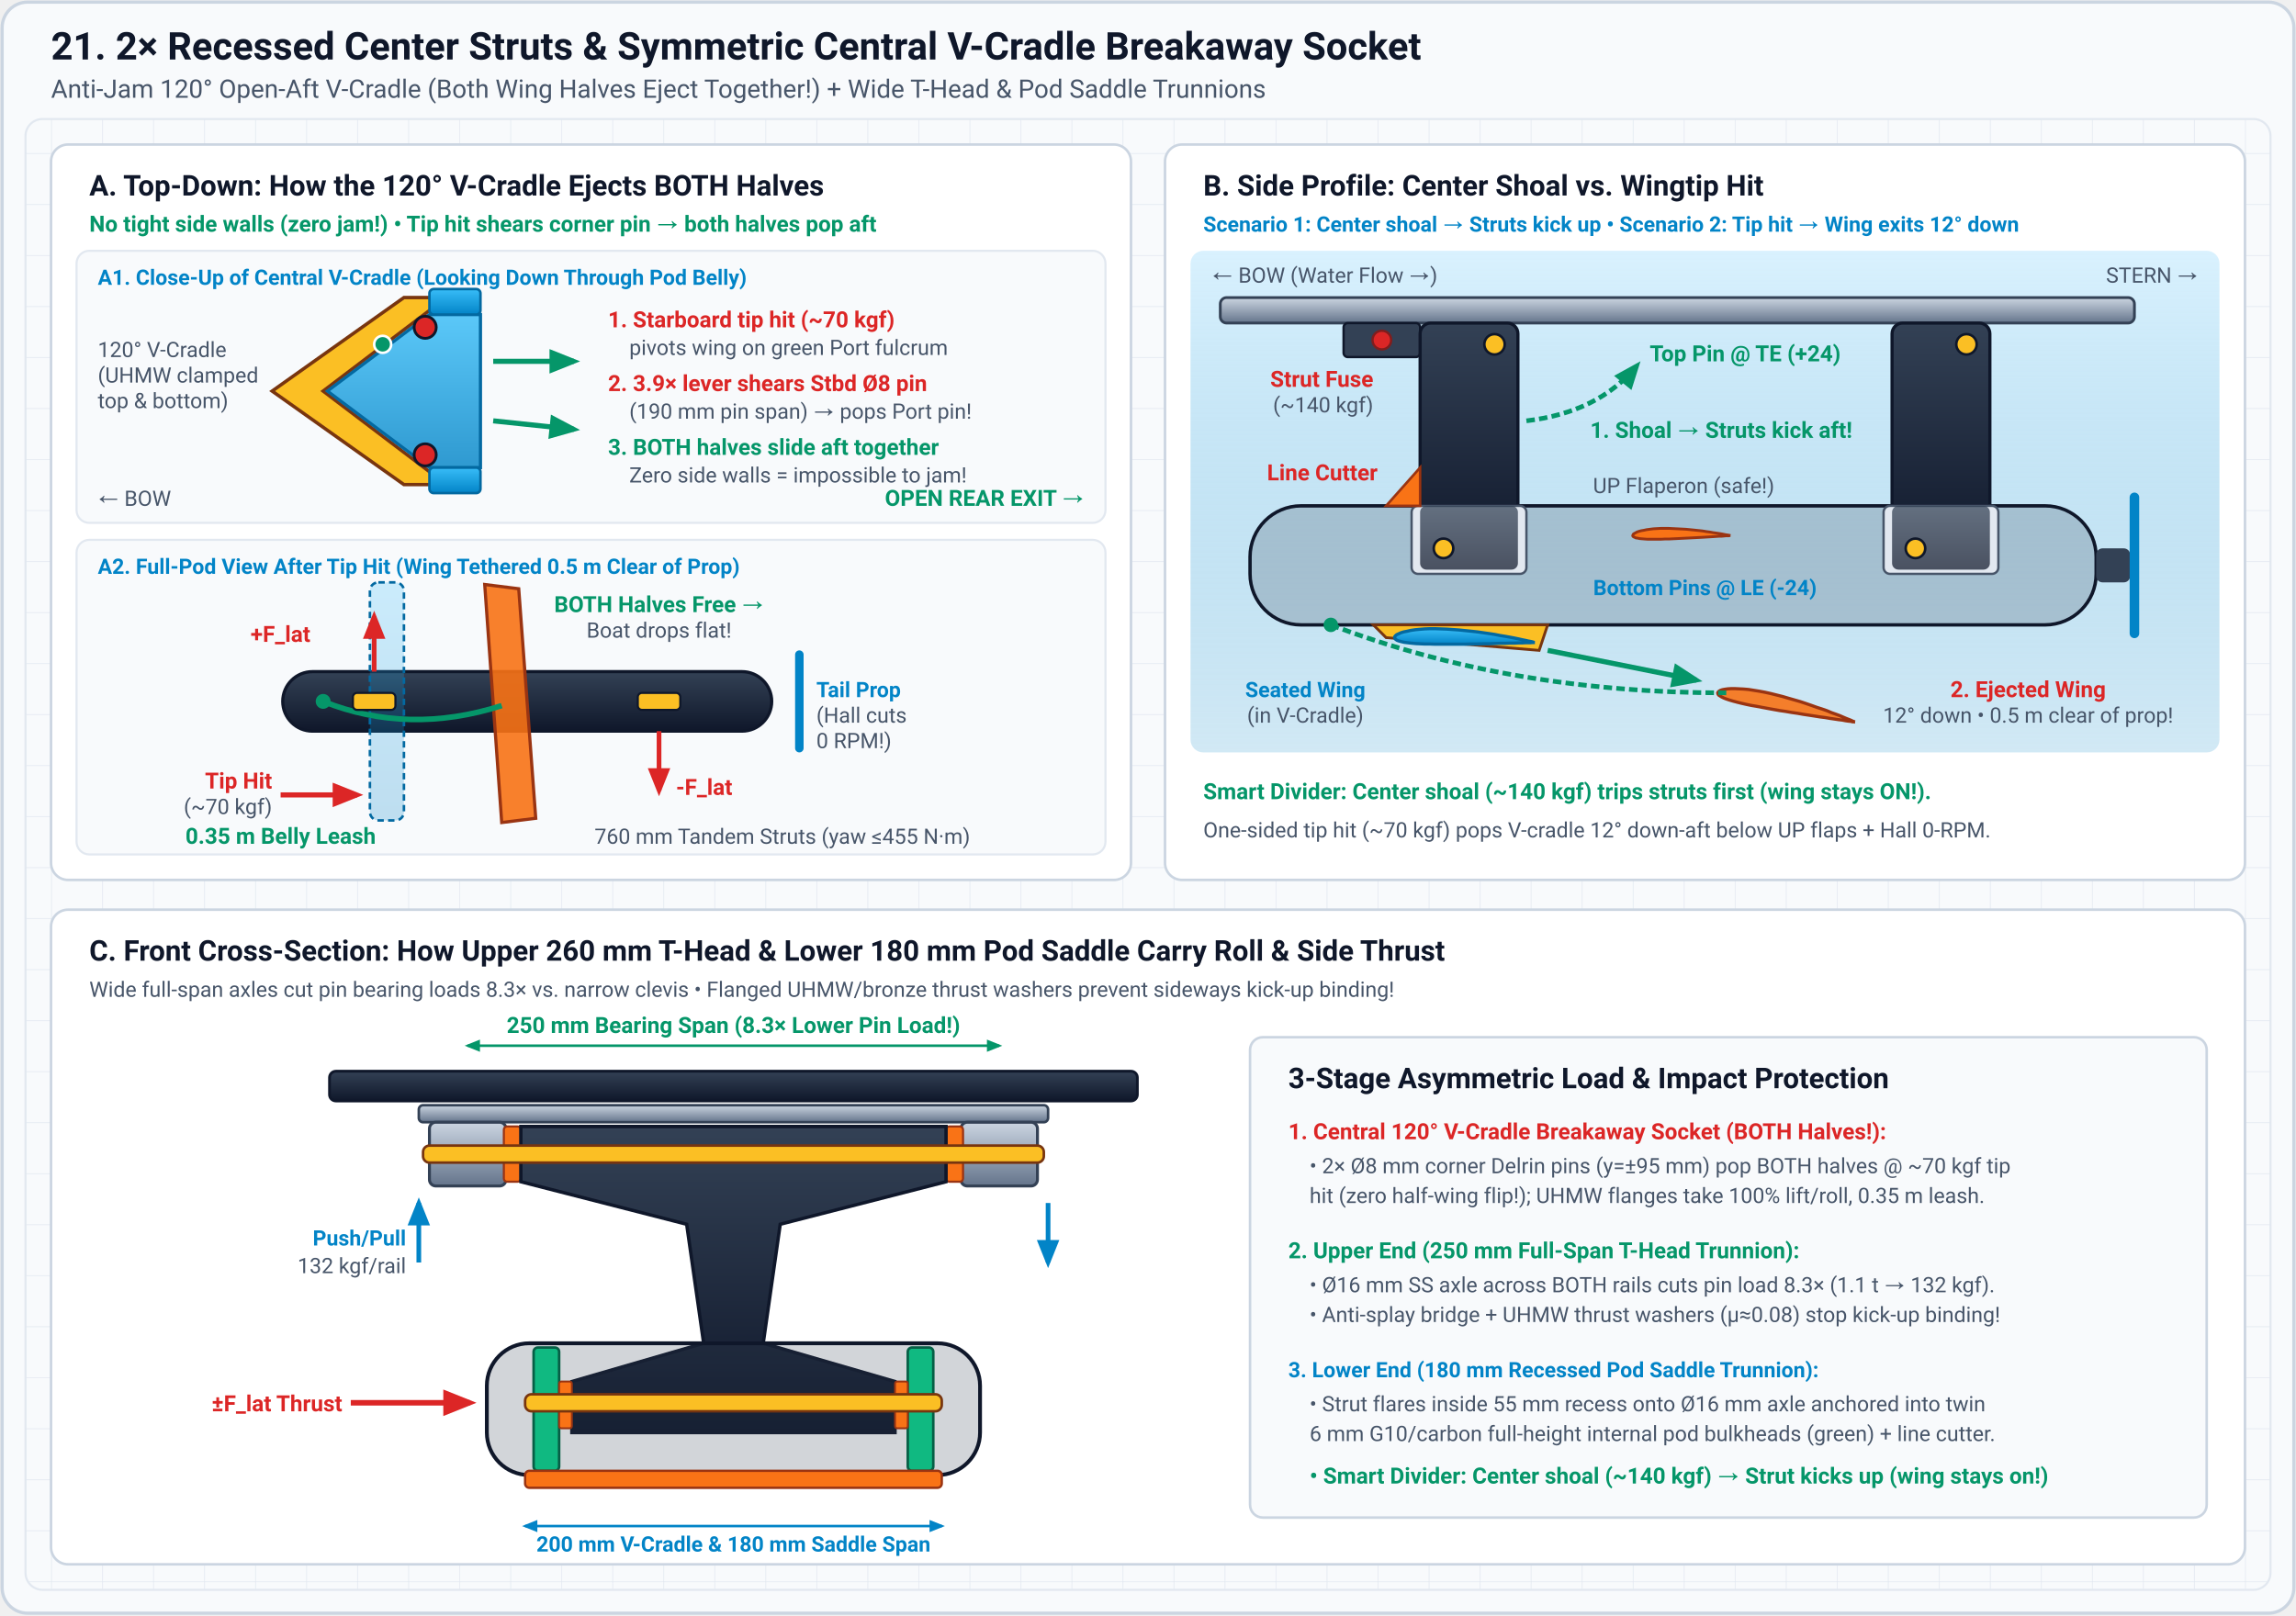
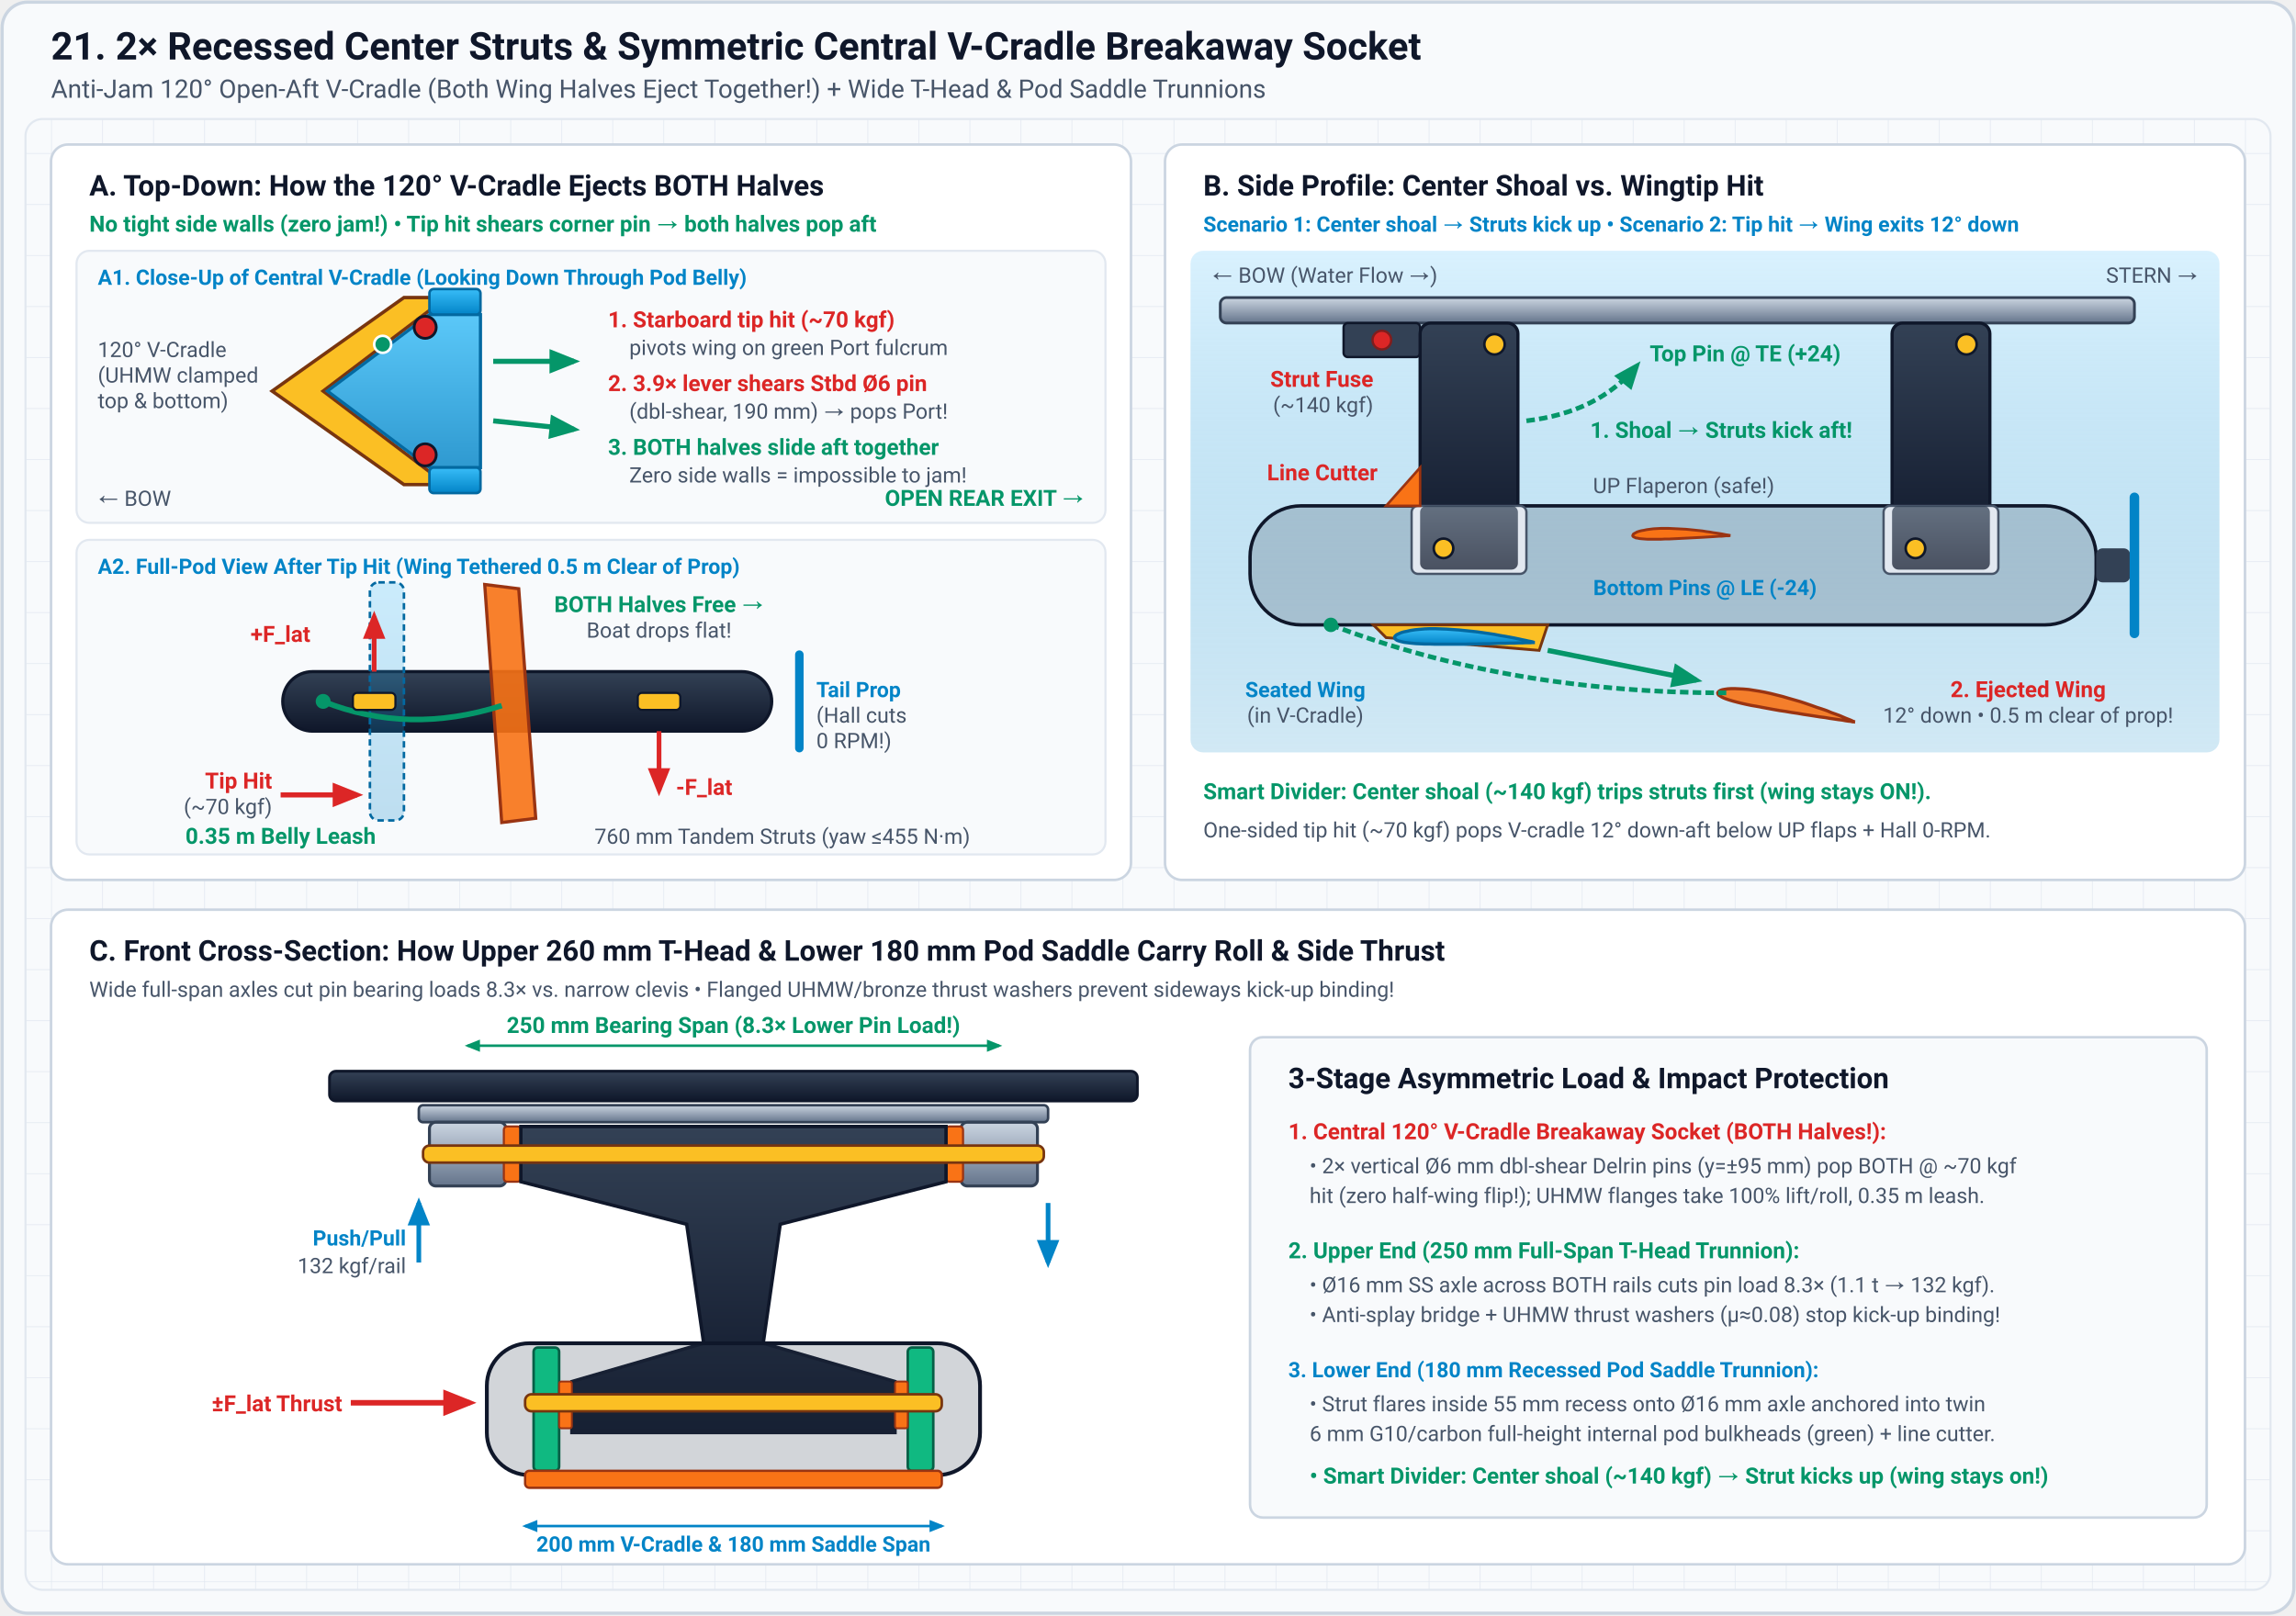
<svg xmlns="http://www.w3.org/2000/svg" viewBox="0 0 1080 760" width="1080" height="760">
  <defs>
    <pattern id="grid" width="24" height="24" patternUnits="userSpaceOnUse">
      <path d="M 24 0 L 0 0 0 24" fill="none" stroke="#E2E8F0" stroke-width="0.6" />
    </pattern>
    <linearGradient id="carbon" x1="0" y1="0" x2="0" y2="1">
      <stop offset="0%" stop-color="#334155" />
      <stop offset="100%" stop-color="#0F172A" />
    </linearGradient>
    <linearGradient id="alu" x1="0" y1="0" x2="0" y2="1">
      <stop offset="0%" stop-color="#CBD5E1" />
      <stop offset="100%" stop-color="#64748B" />
    </linearGradient>
    <linearGradient id="wingBlue" x1="0" y1="0" x2="0" y2="1">
      <stop offset="0%" stop-color="#38BDF8" />
      <stop offset="100%" stop-color="#0284C7" />
    </linearGradient>
    <linearGradient id="wingTeal" x1="0" y1="0" x2="0" y2="1">
      <stop offset="0%" stop-color="#2DD4BF" />
      <stop offset="100%" stop-color="#0D9488" />
    </linearGradient>
    <linearGradient id="water" x1="0" y1="0" x2="0" y2="1">
      <stop offset="0%" stop-color="#BAE6FD" stop-opacity="0.55" />
      <stop offset="100%" stop-color="#0284C7" stop-opacity="0.18" />
    </linearGradient>
    <linearGradient id="kevlar" x1="0" y1="0" x2="1" y2="0">
      <stop offset="0%" stop-color="#FBBF24" />
      <stop offset="100%" stop-color="#D97706" />
    </linearGradient>
    <linearGradient id="tubeGrad" x1="0" y1="0" x2="0" y2="1">
      <stop offset="0%" stop-color="#F1F5F9" />
      <stop offset="55%" stop-color="#CBD5E1" />
      <stop offset="100%" stop-color="#94A3B8" />
    </linearGradient>
    <marker id="arrDark" viewBox="0 0 10 10" refX="8" refY="5" markerWidth="6" markerHeight="6" orient="auto-start-reverse">
      <path d="M 0 1 L 10 5 L 0 9 z" fill="#334155" />
    </marker>
    <marker id="arrBlue" viewBox="0 0 10 10" refX="8" refY="5" markerWidth="6" markerHeight="6" orient="auto-start-reverse">
      <path d="M 0 1 L 10 5 L 0 9 z" fill="#0284C7" />
    </marker>
    <marker id="arrGreen" viewBox="0 0 10 10" refX="8" refY="5" markerWidth="6" markerHeight="6" orient="auto-start-reverse">
      <path d="M 0 1 L 10 5 L 0 9 z" fill="#059669" />
    </marker>
    <marker id="arrRed" viewBox="0 0 10 10" refX="8" refY="5" markerWidth="6" markerHeight="6" orient="auto-start-reverse">
      <path d="M 0 1 L 10 5 L 0 9 z" fill="#DC2626" />
    </marker>
    <style>
      text { font-family: -apple-system, BlinkMacSystemFont, "Segoe UI", Roboto, Helvetica, Arial, sans-serif; }
      .title { font-size: 18px; font-weight: 700; fill: #0F172A; }
      .sub { font-size: 12px; fill: #475569; }
      .sec { font-size: 13.5px; font-weight: 700; fill: #0F172A; }
      .lbl { font-size: 11px; font-weight: 600; fill: #1E293B; }
      .lbl-sm { font-size: 10px; fill: #475569; }
      .lbl-w { font-size: 10.5px; font-weight: 700; fill: #FFFFFF; }
      .dim { font-size: 10px; font-weight: 600; fill: #0284C7; }
      .ok { font-size: 10.5px; font-weight: 700; fill: #059669; }
      .warn { font-size: 10.5px; font-weight: 700; fill: #DC2626; }
    </style>
  </defs>
  <rect x="1" y="1" width="1078" height="758" rx="12" fill="#F8FAFC" stroke="#CBD5E1" stroke-width="1.5" />
  <rect x="12" y="56" width="1056" height="692" rx="8" fill="url(#grid)" stroke="#E2E8F0" stroke-width="1" />
  <text x="24" y="28" class="title">21. 2× Recessed Center Struts &amp; Symmetric Central V-Cradle Breakaway Socket</text>
  <text x="24" y="46" class="sub">Anti-Jam 120° Open-Aft V-Cradle (Both Wing Halves Eject Together!) + Wide T-Head &amp; Pod Saddle Trunnions</text>
  <rect x="24" y="68" width="508" height="346" rx="8" fill="#FFFFFF" stroke="#CBD5E1" stroke-width="1.2" />
  <text x="42" y="92" class="sec">A. Top-Down: How the 120° V-Cradle Ejects BOTH Halves</text>
  <text x="42" y="109" class="ok">No tight side walls (zero jam!) • Tip hit shears corner pin → both halves pop aft</text>
  <rect x="36" y="118" width="484" height="128" rx="6" fill="#F8FAFC" stroke="#E2E8F0" stroke-width="1" />
  <text x="46" y="134" class="dim">A1. Close-Up of Central V-Cradle (Looking Down Through Pod Belly)</text>
  <text x="46" y="238" class="lbl-sm">← BOW</text>
  <text x="510" y="238" text-anchor="end" class="ok">OPEN REAR EXIT →</text>
  <path d="M 128 184 L 190 140 L 210 140 L 152 184 L 210 228 L 190 228 Z" fill="#FBBF24" stroke="#78350F" stroke-width="1.6" />
  <path d="M 154 184 L 202 148 L 226 148 L 226 220 L 202 220 Z" fill="url(#wingBlue)" fill-opacity="0.82" stroke="#0369A1" stroke-width="1.5" />
  <rect x="202" y="136" width="24" height="12" rx="2" fill="url(#wingBlue)" stroke="#0369A1" stroke-width="1.2" />
  <rect x="202" y="220" width="24" height="12" rx="2" fill="url(#wingBlue)" stroke="#0369A1" stroke-width="1.2" />
  <circle cx="200" cy="154" r="5.2" fill="#DC2626" stroke="#0F172A" stroke-width="1.3" />
  <circle cx="200" cy="214" r="5.2" fill="#DC2626" stroke="#0F172A" stroke-width="1.3" />
  <circle cx="180" cy="162" r="4" fill="#059669" stroke="#FFFFFF" stroke-width="1.2" />
  <line x1="232" y1="170" x2="270" y2="170" stroke="#059669" stroke-width="2.4" marker-end="url(#arrGreen)" />
  <line x1="232" y1="198" x2="270" y2="202" stroke="#059669" stroke-width="2.4" marker-end="url(#arrGreen)" />
  <text x="286" y="154" class="warn">1. Starboard tip hit (~70 kgf)</text>
  <text x="296" y="167" class="lbl-sm">pivots wing on green Port fulcrum</text>
-   <text x="286" y="184" class="warn">2. 3.9× lever shears Stbd Ø8 pin</text>
-   <text x="296" y="197" class="lbl-sm">(190 mm pin span) → pops Port pin!</text>
+   <text x="286" y="184" class="warn">2. 3.9× lever shears Stbd Ø6 pin</text>
+   <text x="296" y="197" class="lbl-sm">(dbl-shear, 190 mm) → pops Port!</text>
  <text x="286" y="214" class="ok">3. BOTH halves slide aft together</text>
  <text x="296" y="227" class="lbl-sm">Zero side walls = impossible to jam!</text>
  <text x="46" y="168" class="lbl-sm">120° V-Cradle</text>
  <text x="46" y="180" class="lbl-sm">(UHMW clamped</text>
  <text x="46" y="192" class="lbl-sm">top &amp; bottom)</text>
  <rect x="36" y="254" width="484" height="148" rx="6" fill="#F8FAFC" stroke="#E2E8F0" stroke-width="1" />
  <text x="46" y="270" class="dim">A2. Full-Pod View After Tip Hit (Wing Tethered 0.5 m Clear of Prop)</text>
  <rect x="133" y="316" width="230" height="28" rx="14" fill="url(#carbon)" stroke="#0F172A" stroke-width="1.5" />
  <line x1="376" y1="308" x2="376" y2="352" stroke="#0284C7" stroke-width="4" stroke-linecap="round" />
  <text x="384" y="328" class="dim">Tail Prop</text>
  <text x="384" y="340" class="lbl-sm">(Hall cuts</text>
  <text x="384" y="352" class="lbl-sm">0 RPM!)</text>
  <rect x="174" y="274" width="16" height="112" rx="4" fill="url(#wingBlue)" fill-opacity="0.24" stroke="#0369A1" stroke-width="1.2" stroke-dasharray="3,2" />
  <polygon points="228,275 244,277 252,385 236,387" fill="#F97316" fill-opacity="0.90" stroke="#9A3412" stroke-width="1.5" />
  <path d="M 152 330 Q 192 346 236 332" fill="none" stroke="#059669" stroke-width="2.6" />
  <circle cx="152" cy="330" r="3.5" fill="#059669" />
  <rect x="166" y="326" width="20" height="8" rx="2" fill="#FBBF24" stroke="#0F172A" stroke-width="1" />
  <rect x="300" y="326" width="20" height="8" rx="2" fill="#FBBF24" stroke="#0F172A" stroke-width="1" />
  <line x1="176" y1="316" x2="176" y2="290" stroke="#DC2626" stroke-width="2.2" marker-end="url(#arrRed)" />
  <line x1="310" y1="344" x2="310" y2="372" stroke="#DC2626" stroke-width="2.2" marker-end="url(#arrRed)" />
  <line x1="132" y1="374" x2="168" y2="374" stroke="#DC2626" stroke-width="2.4" marker-end="url(#arrRed)" />
  <text x="128" y="371" text-anchor="end" class="warn">Tip Hit</text>
  <text x="128" y="383" text-anchor="end" class="lbl-sm">(~70 kgf)</text>
  <text x="146" y="302" text-anchor="end" class="warn">+F_lat</text>
  <text x="318" y="374" class="warn">-F_lat</text>
  <text x="310" y="288" text-anchor="middle" class="ok">BOTH Halves Free →</text>
  <text x="310" y="300" text-anchor="middle" class="lbl-sm">Boat drops flat!</text>
  <text x="132" y="397" text-anchor="middle" class="ok">0.35 m Belly Leash</text>
  <text x="368" y="397" text-anchor="middle" class="lbl-sm">760 mm Tandem Struts (yaw ≤455 N·m)</text>
  <rect x="548" y="68" width="508" height="346" rx="8" fill="#FFFFFF" stroke="#CBD5E1" stroke-width="1.2" />
  <text x="566" y="92" class="sec">B. Side Profile: Center Shoal vs. Wingtip Hit</text>
  <text x="566" y="109" class="dim">Scenario 1: Center shoal → Struts kick up • Scenario 2: Tip hit → Wing exits 12° down</text>
  <rect x="560" y="118" width="484" height="236" rx="6" fill="url(#water)" />
  <text x="570" y="133" class="lbl-sm">← BOW (Water Flow →)</text>
  <text x="1034" y="133" text-anchor="end" class="lbl-sm">STERN →</text>
  <rect x="574" y="140" width="430" height="12" rx="3" fill="url(#alu)" stroke="#334155" stroke-width="1.3" />
  <rect x="632" y="152" width="36" height="16" rx="2" fill="#334155" stroke="#0F172A" stroke-width="1.1" />
  <circle cx="650" cy="160" r="4.4" fill="#DC2626" stroke="#7F1D1D" stroke-width="1.1" />
  <rect x="668" y="152" width="46" height="114" rx="5" fill="url(#carbon)" stroke="#0F172A" stroke-width="1.5" />
  <circle cx="703" cy="162" r="4.8" fill="#FBBF24" stroke="#0F172A" stroke-width="1.2" />
  <rect x="890" y="152" width="46" height="114" rx="5" fill="url(#carbon)" stroke="#0F172A" stroke-width="1.5" />
  <circle cx="925" cy="162" r="4.8" fill="#FBBF24" stroke="#0F172A" stroke-width="1.2" />
  <path d="M 718 198 Q 752 194 770 172" fill="none" stroke="#059669" stroke-width="2.2" stroke-dasharray="4,2" marker-end="url(#arrGreen)" />
  <rect x="588" y="238" width="398" height="56" rx="24" fill="#334155" fill-opacity="0.22" stroke="#0F172A" stroke-width="1.6" />
  <rect x="664" y="238" width="54" height="32" rx="3" fill="#E2E8F0" stroke="#475569" stroke-width="1.1" />
  <rect x="668" y="238" width="46" height="30" rx="3" fill="url(#carbon)" fill-opacity="0.72" />
  <circle cx="679" cy="258" r="4.6" fill="#FBBF24" stroke="#0F172A" stroke-width="1.2" />
  <rect x="886" y="238" width="54" height="32" rx="3" fill="#E2E8F0" stroke="#475569" stroke-width="1.1" />
  <rect x="890" y="238" width="46" height="30" rx="3" fill="url(#carbon)" fill-opacity="0.72" />
  <circle cx="901" cy="258" r="4.6" fill="#FBBF24" stroke="#0F172A" stroke-width="1.2" />
  <polygon points="668,238 652,238 668,220" fill="#F97316" stroke="#9A3412" stroke-width="1.2" />
  <rect x="986" y="258" width="16" height="16" rx="3" fill="#334155" />
  <line x1="1004" y1="234" x2="1004" y2="298" stroke="#0284C7" stroke-width="4.5" stroke-linecap="round" />
  <polygon points="768.0,252.0 768.1,251.7 768.3,251.3 768.7,251.0 769.3,250.7 770.0,250.3 770.9,250.0 772.0,249.7 773.2,249.5 774.6,249.2 776.1,249.0 777.7,248.8 779.4,248.7 781.2,248.6 783.1,248.6 785.0,248.6 787.0,248.7 789.0,248.8 791.0,248.9 793.0,249.0 795.0,249.2 797.0,249.4 798.9,249.6 800.8,249.8 802.6,250.1 804.2,250.3 805.8,250.6 807.3,250.8 808.7,251.0 809.9,251.2 810.9,251.4 811.9,251.6 812.6,251.7 813.2,251.8 813.7,251.9 813.9,252.0 814.0,252.0 813.9,252.0 813.6,252.0 813.2,252.1 812.6,252.1 811.8,252.1 810.9,252.2 809.8,252.3 808.6,252.3 807.2,252.4 805.7,252.5 804.1,252.6 802.4,252.7 800.7,252.8 798.8,252.9 796.9,253.0 795.0,253.1 793.0,253.2 791.0,253.3 789.0,253.4 787.0,253.5 785.1,253.6 783.2,253.6 781.4,253.7 779.6,253.7 777.9,253.7 776.3,253.7 774.9,253.7 773.5,253.6 772.3,253.5 771.2,253.4 770.3,253.2 769.5,253.1 768.9,252.8 768.4,252.6 768.1,252.3" fill="#F97316" stroke="#9A3412" stroke-width="1.3" />
  <polygon points="646,294 728,294 724,306 652,300" fill="#FBBF24" stroke="#78350F" stroke-width="1.3" />
  <polygon points="656.0,300.0 656.1,299.5 656.4,299.1 657.0,298.6 657.9,298.2 659.0,297.7 660.3,297.3 661.9,297.0 663.6,296.6 665.6,296.3 667.7,296.1 670.1,295.9 672.5,295.8 675.1,295.8 677.8,295.9 680.6,296.0 683.4,296.2 686.3,296.4 689.2,296.7 692.1,297.0 694.9,297.3 697.7,297.7 700.5,298.1 703.1,298.5 705.6,299.0 708.1,299.4 710.3,299.8 712.4,300.2 714.3,300.6 716.1,301.0 717.6,301.3 718.9,301.6 720.0,301.8 720.9,302.0 721.5,302.2 721.8,302.3 722.0,302.3 721.8,302.3 721.5,302.3 720.8,302.3 719.9,302.4 718.8,302.4 717.5,302.4 715.9,302.5 714.2,302.5 712.2,302.6 710.1,302.6 707.8,302.7 705.4,302.7 702.8,302.8 700.1,302.9 697.4,302.9 694.6,303.0 691.7,303.0 688.9,303.1 686.0,303.1 683.2,303.1 680.4,303.1 677.7,303.1 675.1,303.1 672.5,303.0 670.1,303.0 667.9,302.9 665.8,302.8 663.8,302.6 662.1,302.4 660.5,302.2 659.2,301.9 658.1,301.6 657.2,301.3 656.6,300.9 656.2,300.5" fill="url(#wingBlue)" stroke="#0369A1" stroke-width="1.5" />
  <polygon points="808.0,326.0 808.2,325.6 808.6,325.2 809.3,324.8 810.2,324.5 811.3,324.3 812.7,324.1 814.3,324.0 816.1,324.0 818.1,324.1 820.2,324.2 822.5,324.4 825.0,324.8 827.5,325.2 830.2,325.7 832.9,326.3 835.7,327.0 838.5,327.7 841.2,328.5 844.0,329.3 846.8,330.1 849.5,331.0 852.1,331.9 854.6,332.8 857.1,333.6 859.4,334.4 861.5,335.3 863.5,336.0 865.4,336.7 867.0,337.4 868.4,338.0 869.7,338.5 870.7,338.9 871.5,339.3 872.1,339.5 872.4,339.7 872.6,339.7 872.4,339.7 872.1,339.6 871.4,339.6 870.6,339.4 869.5,339.3 868.1,339.1 866.6,338.8 864.9,338.6 862.9,338.3 860.8,338.0 858.5,337.6 856.1,337.3 853.6,336.9 851.0,336.5 848.3,336.1 845.5,335.6 842.7,335.2 839.8,334.7 837.0,334.3 834.2,333.8 831.5,333.3 828.8,332.8 826.2,332.3 823.8,331.9 821.4,331.4 819.2,330.9 817.2,330.4 815.3,329.9 813.6,329.4 812.1,328.9 810.8,328.4 809.8,327.9 809.0,327.4 808.4,327.0 808.1,326.5" fill="#F97316" fill-opacity="0.90" stroke="#9A3412" stroke-width="1.5" />
  <path d="M 728 306 L 798 320" fill="none" stroke="#059669" stroke-width="2.4" marker-end="url(#arrGreen)" />
  <path d="M 626 294 Q 710 326 812 326" fill="none" stroke="#059669" stroke-width="2.2" stroke-dasharray="4,2" />
  <circle cx="626" cy="294" r="3.4" fill="#059669" />
  <text x="646" y="182" text-anchor="end" class="warn">Strut Fuse</text>
  <text x="646" y="194" text-anchor="end" class="lbl-sm">(~140 kgf)</text>
  <text x="776" y="170" class="ok">Top Pin @ TE (+24)</text>
  <text x="748" y="206" class="ok">1. Shoal → Struts kick aft!</text>
  <text x="648" y="226" text-anchor="end" class="warn">Line Cutter</text>
  <text x="792" y="232" text-anchor="middle" class="lbl-sm">UP Flaperon (safe!)</text>
  <text x="802" y="280" text-anchor="middle" class="dim">Bottom Pins @ LE (-24)</text>
  <text x="614" y="328" text-anchor="middle" class="dim">Seated Wing</text>
  <text x="614" y="340" text-anchor="middle" class="lbl-sm">(in V-Cradle)</text>
  <text x="954" y="328" text-anchor="middle" class="warn">2. Ejected Wing</text>
  <text x="954" y="340" text-anchor="middle" class="lbl-sm">12° down • 0.5 m clear of prop!</text>
  <text x="566" y="376" class="ok">Smart Divider: Center shoal (~140 kgf) trips struts first (wing stays ON!).</text>
  <text x="566" y="394" class="lbl-sm">One-sided tip hit (~70 kgf) pops V-cradle 12° down-aft below UP flaps + Hall 0-RPM.</text>
  <rect x="24" y="428" width="1032" height="308" rx="8" fill="#FFFFFF" stroke="#CBD5E1" stroke-width="1.2" />
  <text x="42" y="452" class="sec">C. Front Cross-Section: How Upper 260 mm T-Head &amp; Lower 180 mm Pod Saddle Carry Roll &amp; Side Thrust</text>
  <text x="42" y="469" class="lbl-sm">Wide full-span axles cut pin bearing loads 8.3× vs. narrow clevis • Flanged UHMW/bronze thrust washers prevent sideways kick-up binding!</text>
  <line x1="220.0" y1="492.0" x2="470.0" y2="492.0" stroke="#059669" stroke-width="1.2" marker-start="url(#arrGreen)" marker-end="url(#arrGreen)" />
  <text x="345.0" y="486.0" text-anchor="middle" class="ok">250 mm Bearing Span (8.3× Lower Pin Load!)</text>
  <rect x="155" y="504" width="380" height="14" rx="3" fill="url(#carbon)" stroke="#0F172A" stroke-width="1.3" />
  <rect x="197" y="520" width="296" height="8" rx="2" fill="url(#alu)" stroke="#334155" stroke-width="1.2" />
  <rect x="202" y="528" width="36" height="30" rx="3" fill="url(#alu)" stroke="#334155" stroke-width="1.4" />
  <rect x="237" y="530" width="8" height="26" rx="1.5" fill="#F97316" stroke="#9A3412" stroke-width="1" />
  <rect x="452" y="528" width="36" height="30" rx="3" fill="url(#alu)" stroke="#334155" stroke-width="1.4" />
  <rect x="445" y="530" width="8" height="26" rx="1.5" fill="#F97316" stroke="#9A3412" stroke-width="1" />
  <path d="M 245 530 L 445 530 L 445 556 L 367 576 L 359 632 L 421 650 L 421 674 L 269 674 L 269 650 L 331 632 L 323 576 L 245 556 Z" fill="url(#carbon)" stroke="#0F172A" stroke-width="1.6" />
  <rect x="199" y="539" width="292" height="8" rx="3" fill="#FBBF24" stroke="#78350F" stroke-width="1.2" />
  <rect x="229" y="632" width="232" height="62" rx="20" fill="#334155" fill-opacity="0.22" stroke="#0F172A" stroke-width="1.8" />
  <rect x="251" y="634" width="12" height="58" rx="2" fill="#10B981" stroke="#065F46" stroke-width="1.2" />
  <rect x="263" y="650" width="6" height="22" rx="1" fill="#F97316" stroke="#9A3412" stroke-width="0.9" />
  <rect x="427" y="634" width="12" height="58" rx="2" fill="#10B981" stroke="#065F46" stroke-width="1.2" />
  <rect x="421" y="650" width="6" height="22" rx="1" fill="#F97316" stroke="#9A3412" stroke-width="0.9" />
  <rect x="247" y="656" width="196" height="8" rx="3" fill="#FBBF24" stroke="#78350F" stroke-width="1.2" />
  <rect x="247" y="692" width="196" height="8" rx="2" fill="#F97316" stroke="#9A3412" stroke-width="1.1" />
  <line x1="197" y1="594" x2="197" y2="566" stroke="#0284C7" stroke-width="2.2" marker-end="url(#arrBlue)" />
  <line x1="493" y1="566" x2="493" y2="594" stroke="#0284C7" stroke-width="2.2" marker-end="url(#arrBlue)" />
  <text x="191" y="586" text-anchor="end" class="dim">Push/Pull</text>
  <text x="191" y="599" text-anchor="end" class="lbl-sm">132 kgf/rail</text>
  <line x1="165" y1="660" x2="221" y2="660" stroke="#DC2626" stroke-width="2.6" marker-end="url(#arrRed)" />
  <text x="161" y="664" text-anchor="end" class="warn">±F_lat Thrust</text>
  <line x1="247.0" y1="718.0" x2="443.0" y2="718.0" stroke="#0284C7" stroke-width="1.2" marker-start="url(#arrBlue)" marker-end="url(#arrBlue)" />
  <text x="345.0" y="730.0" text-anchor="middle" class="dim">200 mm V-Cradle &amp; 180 mm Saddle Span</text>
  <rect x="588" y="488" width="450" height="226" rx="6" fill="#F8FAFC" stroke="#CBD5E1" stroke-width="1.2" />
  <text x="606" y="512" class="sec">3-Stage Asymmetric Load &amp; Impact Protection</text>
  <text x="606" y="536" class="warn">1. Central 120° V-Cradle Breakaway Socket (BOTH Halves!):</text>
-   <text x="616" y="552" class="lbl-sm">• 2× Ø8 mm corner Delrin pins (y=±95 mm) pop BOTH halves @ ~70 kgf tip</text>
+   <text x="616" y="552" class="lbl-sm">• 2× vertical Ø6 mm dbl-shear Delrin pins (y=±95 mm) pop BOTH @ ~70 kgf</text>
  <text x="616" y="566" class="lbl-sm">  hit (zero half-wing flip!); UHMW flanges take 100% lift/roll, 0.35 m leash.</text>
  <text x="606" y="592" class="ok">2. Upper End (250 mm Full-Span T-Head Trunnion):</text>
  <text x="616" y="608" class="lbl-sm">• Ø16 mm SS axle across BOTH rails cuts pin load 8.3× (1.1 t → 132 kgf).</text>
  <text x="616" y="622" class="lbl-sm">• Anti-splay bridge + UHMW thrust washers (μ≈0.08) stop kick-up binding!</text>
  <text x="606" y="648" class="dim">3. Lower End (180 mm Recessed Pod Saddle Trunnion):</text>
  <text x="616" y="664" class="lbl-sm">• Strut flares inside 55 mm recess onto Ø16 mm axle anchored into twin</text>
  <text x="616" y="678" class="lbl-sm">  6 mm G10/carbon full-height internal pod bulkheads (green) + line cutter.</text>
  <text x="616" y="698" class="ok">• Smart Divider: Center shoal (~140 kgf) → Strut kicks up (wing stays on!)</text>
</svg>
